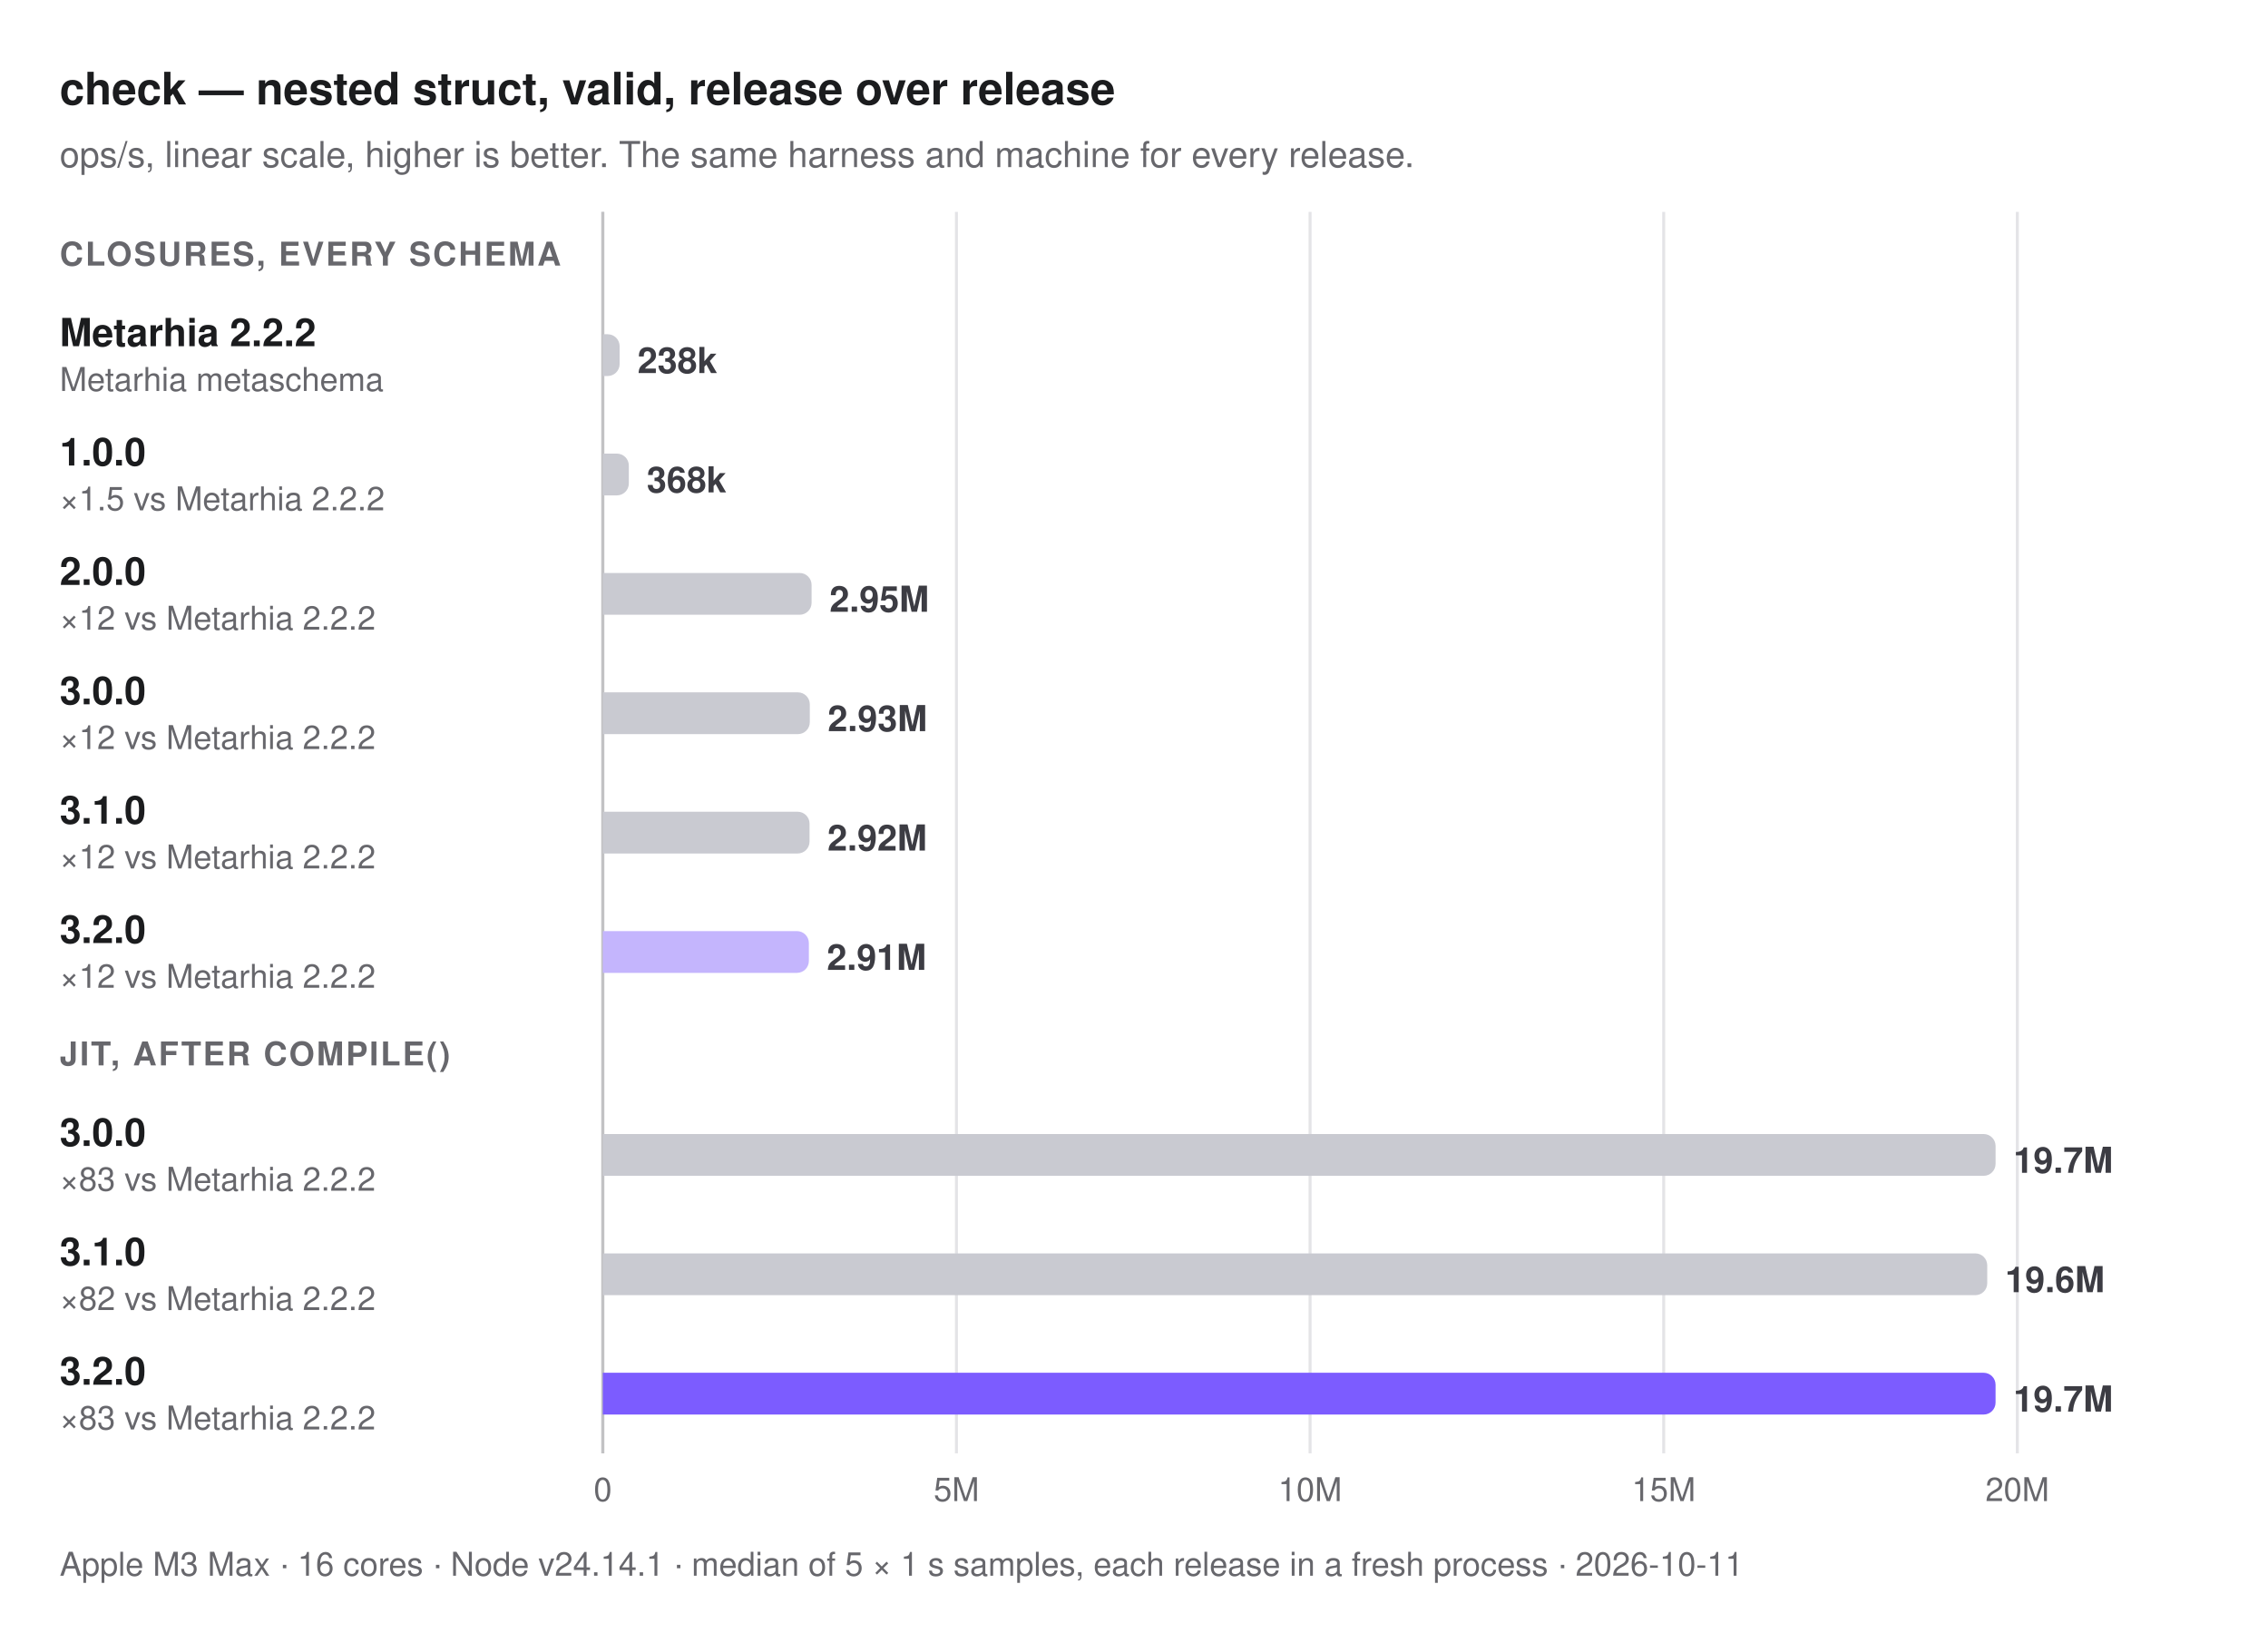
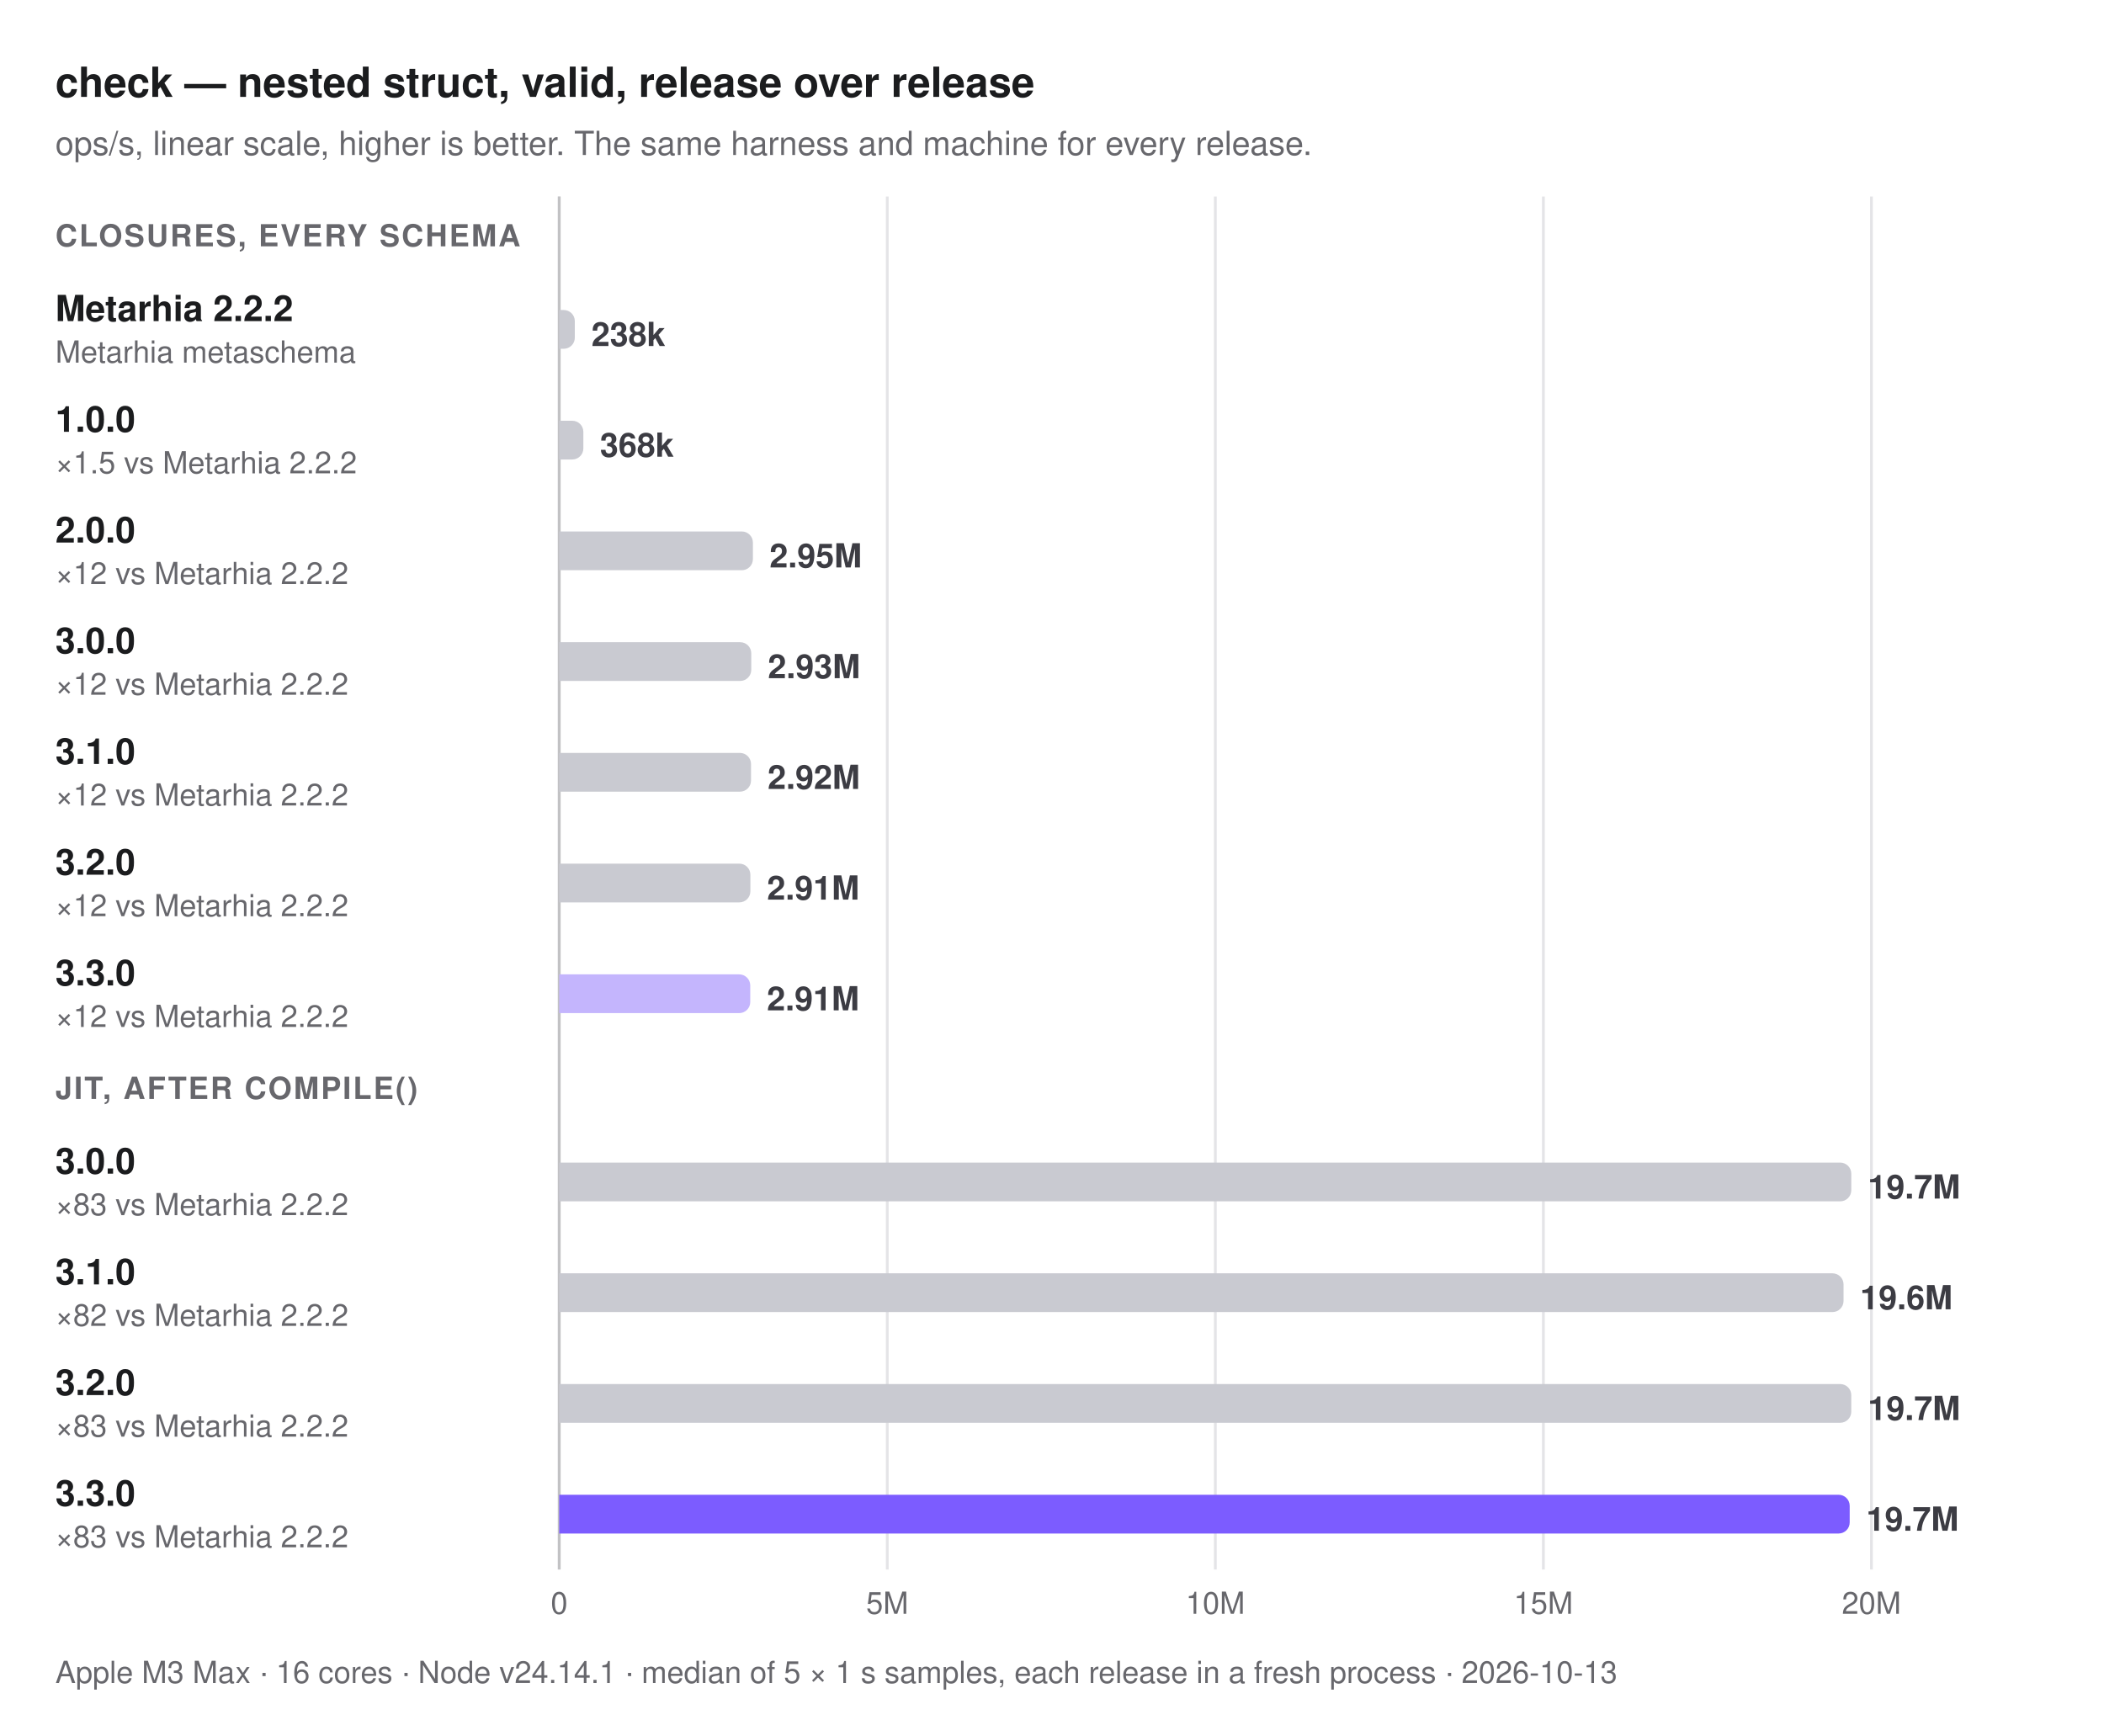
- <svg xmlns="http://www.w3.org/2000/svg" width="760" height="547" viewBox="0 0 760 547" role="img" aria-label="check — nested struct, valid, release over release. ops/s, linear scale, higher is better. The same harness and machine for every release.">
+ <svg xmlns="http://www.w3.org/2000/svg" width="760" height="627" viewBox="0 0 760 627" role="img" aria-label="check — nested struct, valid, release over release. ops/s, linear scale, higher is better. The same harness and machine for every release.">
  <style>
  text { font-family: -apple-system, BlinkMacSystemFont, "Segoe UI", Helvetica, Arial, sans-serif; }
  .title { font-size: 15px; font-weight: 700; fill: #1b1c1e; }
  .subtitle, .caption { font-size: 12px; fill: #67676c; }
  .caption { font-size: 11px; }
  .group { font-size: 11px; font-weight: 600; letter-spacing: 0.06em; fill: #67676c; }
  .label { font-size: 13px; font-weight: 600; fill: #1b1c1e; }
  .label.primary, .label.secondary { font-weight: 700; }
  .sublabel { font-size: 11px; fill: #67676c; }
  .value { font-size: 12px; font-weight: 600; fill: #3c3c43; font-variant-numeric: tabular-nums; }
  .value.small { font-size: 10px; }
  .legend { font-size: 11px; fill: #3c3c43; }
  .tick { font-size: 11px; fill: #67676c; font-variant-numeric: tabular-nums; }
  .grid { stroke: #e4e4e7; stroke-width: 1; }
  .axis { stroke: #c2c2c4; stroke-width: 1; }
  .ref { stroke: #67676c; stroke-width: 1; stroke-dasharray: 3 3; }
  .bar { fill: #c9cad1; }
  .bar.primary { fill: #7c5cff; }
  .bar.secondary { fill: #c4b5fd; }
  @media (prefers-color-scheme: dark) {
    .title, .label { fill: #dfdfd6; }
    .subtitle, .caption, .group, .sublabel, .tick { fill: #98989f; }
    .value, .legend { fill: #c2c2c4; }
    .grid { stroke: #2e2e32; }
    .axis { stroke: #48484c; }
    .ref { stroke: #98989f; }
    .bar { fill: #4a4b53; }
    .bar.primary { fill: #9d85ff; }
    .bar.secondary { fill: #5b4aa8; }
  }
</style>
  <text class="title" x="20" y="35">check — nested struct, valid, release over release</text>
  <text class="subtitle" x="20" y="56">ops/s, linear scale, higher is better. The same harness and machine for every release.</text>
-   <line class="grid" x1="202" y1="71" x2="202" y2="487" />
-   <text class="tick" x="202" y="503" text-anchor="middle">0</text>
-   <line class="grid" x1="320.5" y1="71" x2="320.5" y2="487" />
-   <text class="tick" x="320.5" y="503" text-anchor="middle">5M</text>
-   <line class="grid" x1="439" y1="71" x2="439" y2="487" />
-   <text class="tick" x="439" y="503" text-anchor="middle">10M</text>
-   <line class="grid" x1="557.5" y1="71" x2="557.5" y2="487" />
-   <text class="tick" x="557.5" y="503" text-anchor="middle">15M</text>
-   <line class="grid" x1="676" y1="71" x2="676" y2="487" />
-   <text class="tick" x="676" y="503" text-anchor="middle">20M</text>
-   <line class="axis" x1="202" y1="71" x2="202" y2="487" />
+   <line class="grid" x1="202" y1="71" x2="202" y2="567" />
+   <text class="tick" x="202" y="583" text-anchor="middle">0</text>
+   <line class="grid" x1="320.5" y1="71" x2="320.5" y2="567" />
+   <text class="tick" x="320.5" y="583" text-anchor="middle">5M</text>
+   <line class="grid" x1="439" y1="71" x2="439" y2="567" />
+   <text class="tick" x="439" y="583" text-anchor="middle">10M</text>
+   <line class="grid" x1="557.5" y1="71" x2="557.5" y2="567" />
+   <text class="tick" x="557.5" y="583" text-anchor="middle">15M</text>
+   <line class="grid" x1="676" y1="71" x2="676" y2="567" />
+   <text class="tick" x="676" y="583" text-anchor="middle">20M</text>
+   <line class="axis" x1="202" y1="71" x2="202" y2="567" />
  <text class="group" x="20" y="89">CLOSURES, EVERY SCHEMA</text>
  <g>
    <text class="label" x="20" y="116">Metarhia 2.2.2</text>
    <text class="sublabel" x="20" y="131">Metarhia metaschema</text>
    <path class="bar" d="M202,112H203.634A4,4 0 0 1 207.634,116V122A4,4 0 0 1 203.634,126H202Z" />
    <text class="value" x="213.634" y="125">238k</text>
  </g>
  <g>
    <text class="label" x="20" y="156">1.0.0</text>
    <text class="sublabel" x="20" y="171">×1.5 vs Metarhia 2.2.2</text>
    <path class="bar" d="M202,152H206.718A4,4 0 0 1 210.718,156V162A4,4 0 0 1 206.718,166H202Z" />
    <text class="value" x="216.718" y="165">368k</text>
  </g>
  <g>
    <text class="label" x="20" y="196">2.0.0</text>
    <text class="sublabel" x="20" y="211">×12 vs Metarhia 2.2.2</text>
    <path class="bar" d="M202,192H267.96A4,4 0 0 1 271.96,196V202A4,4 0 0 1 267.96,206H202Z" />
    <text class="value" x="277.96" y="205">2.95M</text>
  </g>
  <g>
    <text class="label" x="20" y="236">3.0.0</text>
    <text class="sublabel" x="20" y="251">×12 vs Metarhia 2.2.2</text>
    <path class="bar" d="M202,232H267.363A4,4 0 0 1 271.363,236V242A4,4 0 0 1 267.363,246H202Z" />
    <text class="value" x="277.363" y="245">2.93M</text>
  </g>
  <g>
    <text class="label" x="20" y="276">3.1.0</text>
    <text class="sublabel" x="20" y="291">×12 vs Metarhia 2.2.2</text>
    <path class="bar" d="M202,272H267.279A4,4 0 0 1 271.279,276V282A4,4 0 0 1 267.279,286H202Z" />
    <text class="value" x="277.279" y="285">2.92M</text>
  </g>
  <g>
-     <text class="label secondary" x="20" y="316">3.2.0</text>
+     <text class="label" x="20" y="316">3.2.0</text>
    <text class="sublabel" x="20" y="331">×12 vs Metarhia 2.2.2</text>
-     <path class="bar secondary" d="M202,312H267.051A4,4 0 0 1 271.051,316V322A4,4 0 0 1 267.051,326H202Z" />
+     <path class="bar" d="M202,312H267.051A4,4 0 0 1 271.051,316V322A4,4 0 0 1 267.051,326H202Z" />
    <text class="value" x="277.051" y="325">2.91M</text>
  </g>
-   <text class="group" x="20" y="357">JIT, AFTER COMPILE()</text>
  <g>
-     <text class="label" x="20" y="384">3.0.0</text>
-     <text class="sublabel" x="20" y="399">×83 vs Metarhia 2.2.2</text>
-     <path class="bar" d="M202,380H664.712A4,4 0 0 1 668.712,384V390A4,4 0 0 1 664.712,394H202Z" />
-     <text class="value" x="674.712" y="393">19.7M</text>
+     <text class="label secondary" x="20" y="356">3.3.0</text>
+     <text class="sublabel" x="20" y="371">×12 vs Metarhia 2.2.2</text>
+     <path class="bar secondary" d="M202,352H267.003A4,4 0 0 1 271.003,356V362A4,4 0 0 1 267.003,366H202Z" />
+     <text class="value" x="277.003" y="365">2.91M</text>
+   </g>
+   <text class="group" x="20" y="397">JIT, AFTER COMPILE()</text>
+   <g>
+     <text class="label" x="20" y="424">3.0.0</text>
+     <text class="sublabel" x="20" y="439">×83 vs Metarhia 2.2.2</text>
+     <path class="bar" d="M202,420H664.712A4,4 0 0 1 668.712,424V430A4,4 0 0 1 664.712,434H202Z" />
+     <text class="value" x="674.712" y="433">19.7M</text>
  </g>
  <g>
-     <text class="label" x="20" y="424">3.1.0</text>
-     <text class="sublabel" x="20" y="439">×82 vs Metarhia 2.2.2</text>
-     <path class="bar" d="M202,420H661.918A4,4 0 0 1 665.918,424V430A4,4 0 0 1 661.918,434H202Z" />
-     <text class="value" x="671.918" y="433">19.6M</text>
+     <text class="label" x="20" y="464">3.1.0</text>
+     <text class="sublabel" x="20" y="479">×82 vs Metarhia 2.2.2</text>
+     <path class="bar" d="M202,460H661.918A4,4 0 0 1 665.918,464V470A4,4 0 0 1 661.918,474H202Z" />
+     <text class="value" x="671.918" y="473">19.6M</text>
  </g>
  <g>
-     <text class="label primary" x="20" y="464">3.2.0</text>
-     <text class="sublabel" x="20" y="479">×83 vs Metarhia 2.2.2</text>
-     <path class="bar primary" d="M202,460H664.707A4,4 0 0 1 668.707,464V470A4,4 0 0 1 664.707,474H202Z" />
-     <text class="value" x="674.707" y="473">19.7M</text>
+     <text class="label" x="20" y="504">3.2.0</text>
+     <text class="sublabel" x="20" y="519">×83 vs Metarhia 2.2.2</text>
+     <path class="bar" d="M202,500H664.707A4,4 0 0 1 668.707,504V510A4,4 0 0 1 664.707,514H202Z" />
+     <text class="value" x="674.707" y="513">19.7M</text>
  </g>
-   <text class="caption" x="20" y="528">Apple M3 Max · 16 cores · Node v24.14.1 · median of 5 × 1 s samples, each release in a fresh process · 2026-10-11</text>
+   <g>
+     <text class="label primary" x="20" y="544">3.3.0</text>
+     <text class="sublabel" x="20" y="559">×83 vs Metarhia 2.2.2</text>
+     <path class="bar primary" d="M202,540H664.141A4,4 0 0 1 668.141,544V550A4,4 0 0 1 664.141,554H202Z" />
+     <text class="value" x="674.141" y="553">19.7M</text>
+   </g>
+   <text class="caption" x="20" y="608">Apple M3 Max · 16 cores · Node v24.14.1 · median of 5 × 1 s samples, each release in a fresh process · 2026-10-13</text>
</svg>
